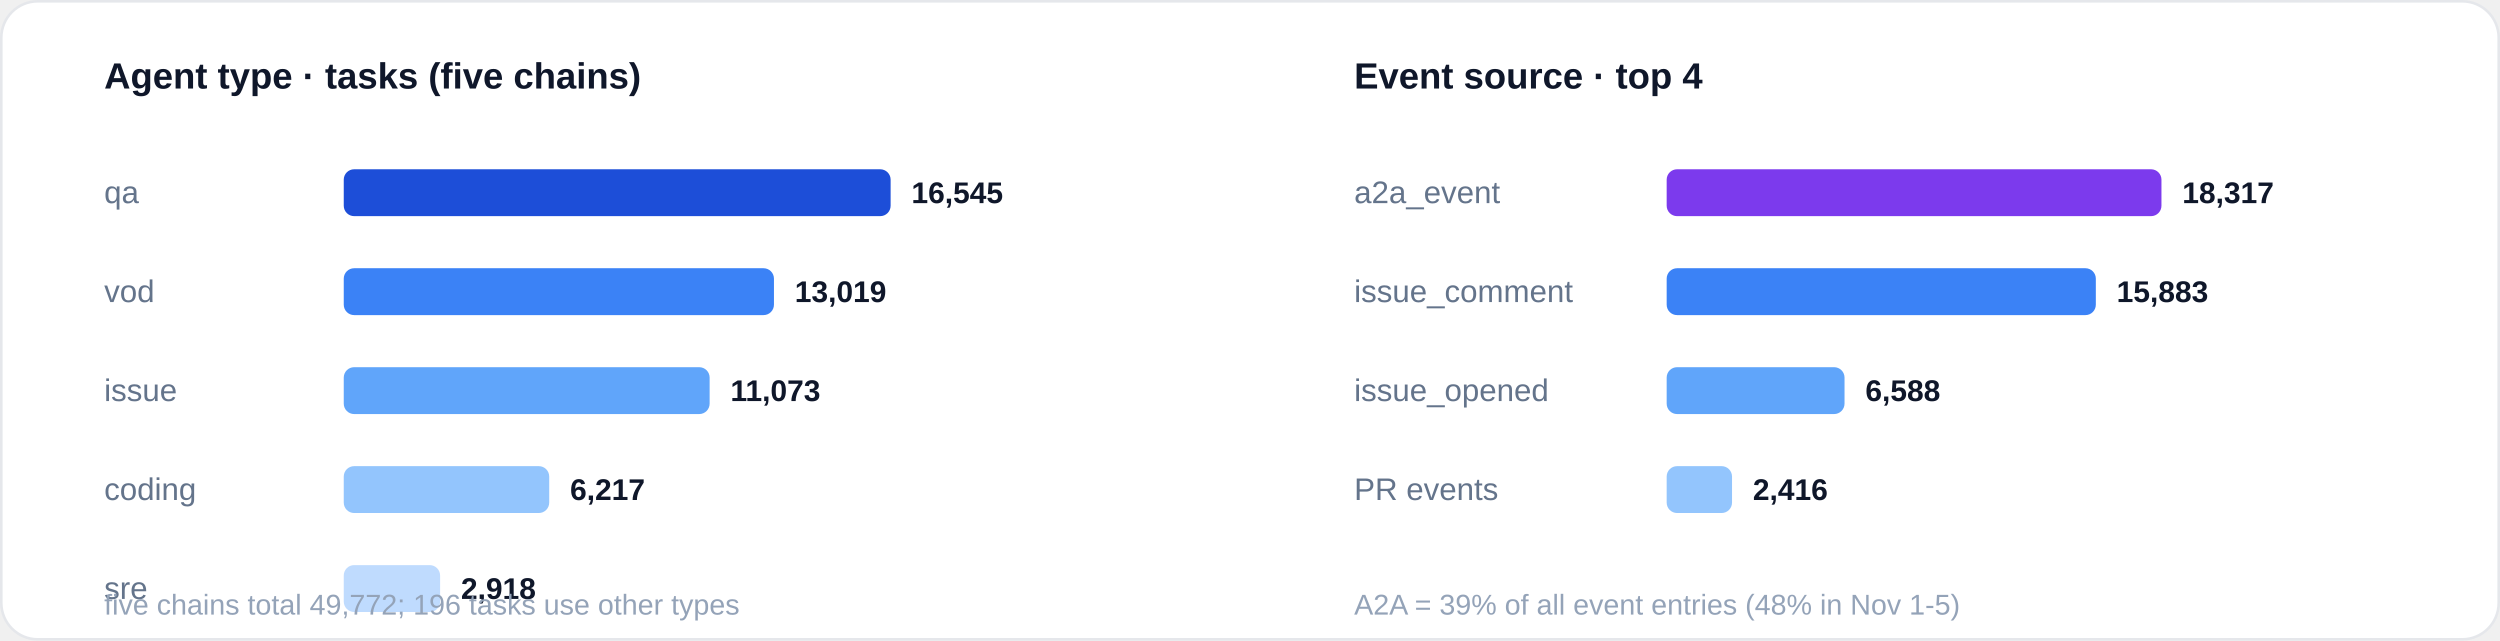
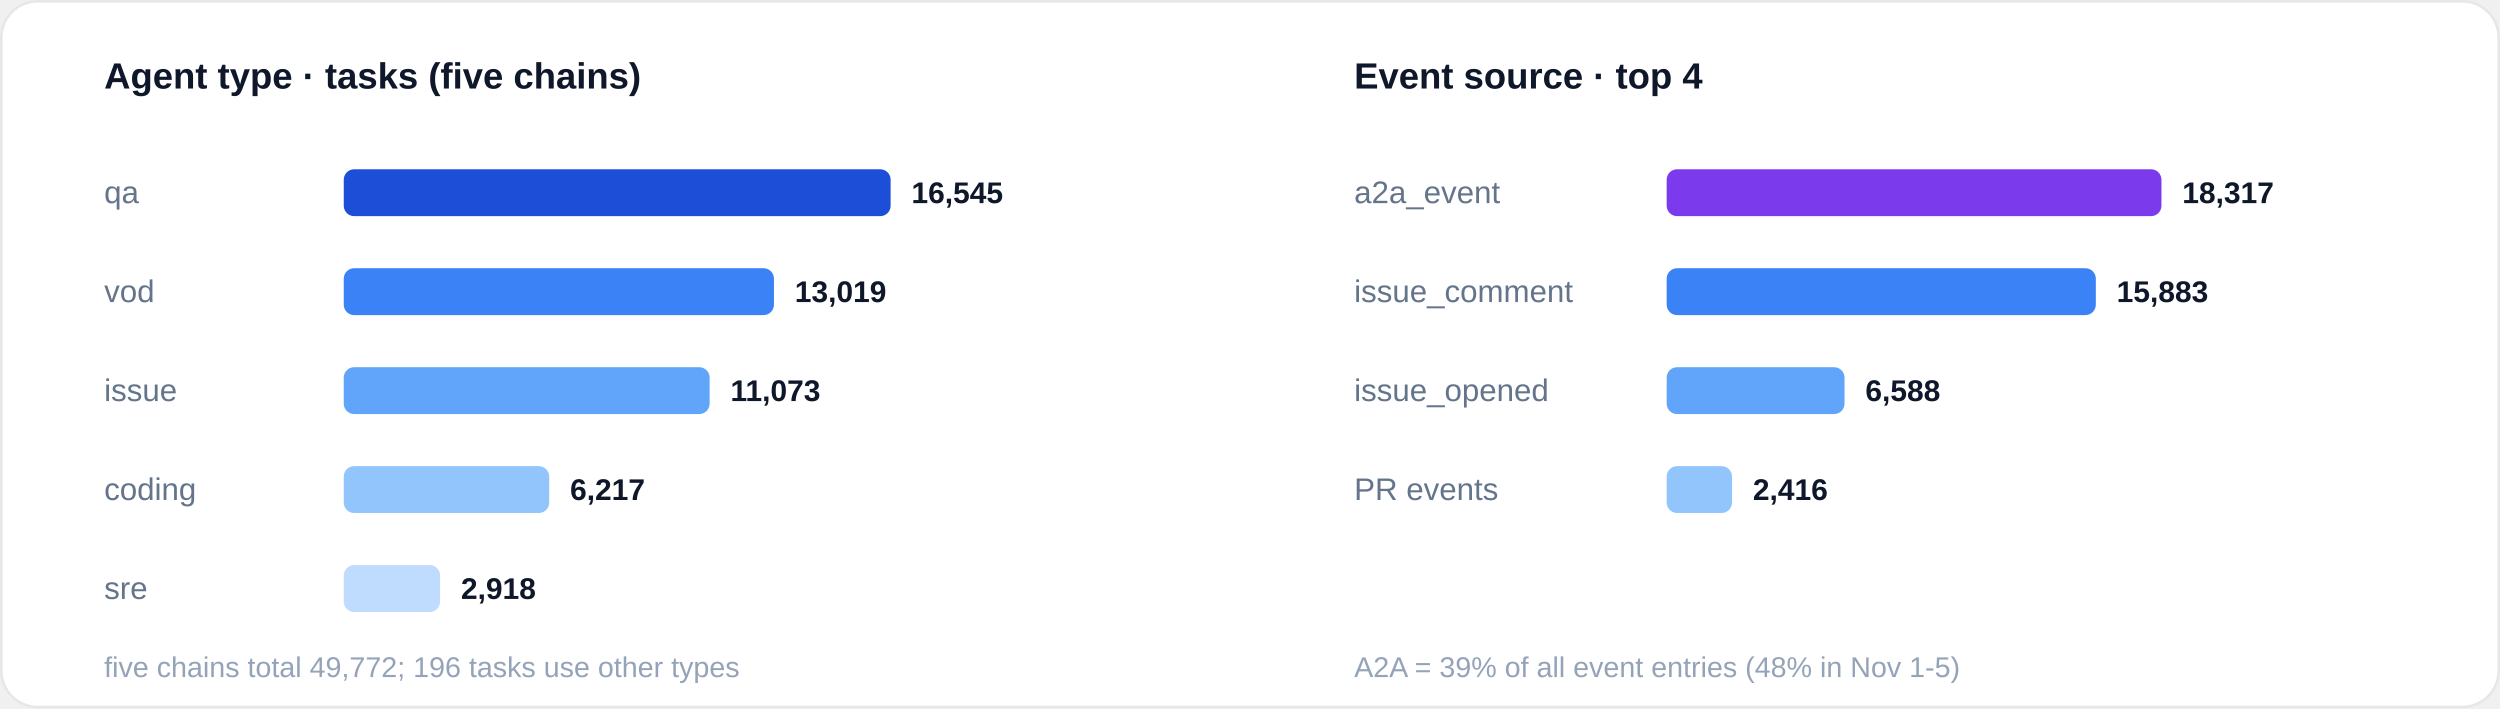
- <svg xmlns="http://www.w3.org/2000/svg" width="960" height="246" viewBox="0 0 960 246" role="img" font-family="-apple-system, BlinkMacSystemFont, 'Segoe UI', 'Helvetica Neue', Arial, 'PingFang SC', 'Hiragino Sans GB', 'Microsoft YaHei', sans-serif">
-   <rect x="0.5" y="0.5" width="959" height="245" rx="14" fill="#ffffff" stroke="#e5e7eb" />
+ <svg xmlns="http://www.w3.org/2000/svg" width="960" height="272" viewBox="0 0 960 272" role="img" font-family="-apple-system, BlinkMacSystemFont, 'Segoe UI', 'Helvetica Neue', Arial, 'PingFang SC', 'Hiragino Sans GB', 'Microsoft YaHei', sans-serif">
+   <rect x="0.5" y="0.5" width="959" height="271" rx="14" fill="#ffffff" stroke="#e5e7eb" />
  <text x="40" y="34" font-size="14" font-weight="700" fill="#0f172a">Agent type · tasks (five chains)</text>
  <text x="520" y="34" font-size="14" font-weight="700" fill="#0f172a">Event source · top 4</text>
  <text x="40" y="78" font-size="12" fill="#64748b">qa</text>
  <rect x="132" y="65" width="210.0" height="18" rx="4" fill="#1d4ed8" />
  <text x="350.0" y="78" font-size="11.5" font-weight="600" fill="#0f172a">16,545</text>
  <text x="40" y="116" font-size="12" fill="#64748b">vod</text>
  <rect x="132" y="103" width="165.2" height="18" rx="4" fill="#3b82f6" />
  <text x="305.2" y="116" font-size="11.5" font-weight="600" fill="#0f172a">13,019</text>
  <text x="40" y="154" font-size="12" fill="#64748b">issue</text>
  <rect x="132" y="141" width="140.5" height="18" rx="4" fill="#60a5fa" />
  <text x="280.5" y="154" font-size="11.5" font-weight="600" fill="#0f172a">11,073</text>
  <text x="40" y="192" font-size="12" fill="#64748b">coding</text>
  <rect x="132" y="179" width="78.9" height="18" rx="4" fill="#93c5fd" />
  <text x="218.9" y="192" font-size="11.5" font-weight="600" fill="#0f172a">6,217</text>
  <text x="40" y="230" font-size="12" fill="#64748b">sre</text>
  <rect x="132" y="217" width="37.0" height="18" rx="4" fill="#bfdbfe" />
  <text x="177.0" y="230" font-size="11.5" font-weight="600" fill="#0f172a">2,918</text>
  <text x="520" y="78" font-size="12" fill="#64748b">a2a_event</text>
  <rect x="640" y="65" width="190.0" height="18" rx="4" fill="#7c3aed" />
  <text x="838.0" y="78" font-size="11.5" font-weight="600" fill="#0f172a">18,317</text>
  <text x="520" y="116" font-size="12" fill="#64748b">issue_comment</text>
  <rect x="640" y="103" width="164.8" height="18" rx="4" fill="#3b82f6" />
  <text x="812.8" y="116" font-size="11.5" font-weight="600" fill="#0f172a">15,883</text>
  <text x="520" y="154" font-size="12" fill="#64748b">issue_opened</text>
  <rect x="640" y="141" width="68.3" height="18" rx="4" fill="#60a5fa" />
  <text x="716.3" y="154" font-size="11.5" font-weight="600" fill="#0f172a">6,588</text>
  <text x="520" y="192" font-size="12" fill="#64748b">PR events</text>
  <rect x="640" y="179" width="25.1" height="18" rx="4" fill="#93c5fd" />
  <text x="673.1" y="192" font-size="11.5" font-weight="600" fill="#0f172a">2,416</text>
-   <text x="40" y="236" font-size="11" fill="#94a3b8">five chains total 49,772; 196 tasks use other types</text>
-   <text x="520" y="236" font-size="11" fill="#94a3b8">A2A = 39% of all event entries (48% in Nov 1-5)</text>
+   <text x="40" y="260" font-size="11" fill="#94a3b8">five chains total 49,772; 196 tasks use other types</text>
+   <text x="520" y="260" font-size="11" fill="#94a3b8">A2A = 39% of all event entries (48% in Nov 1-5)</text>
</svg>
